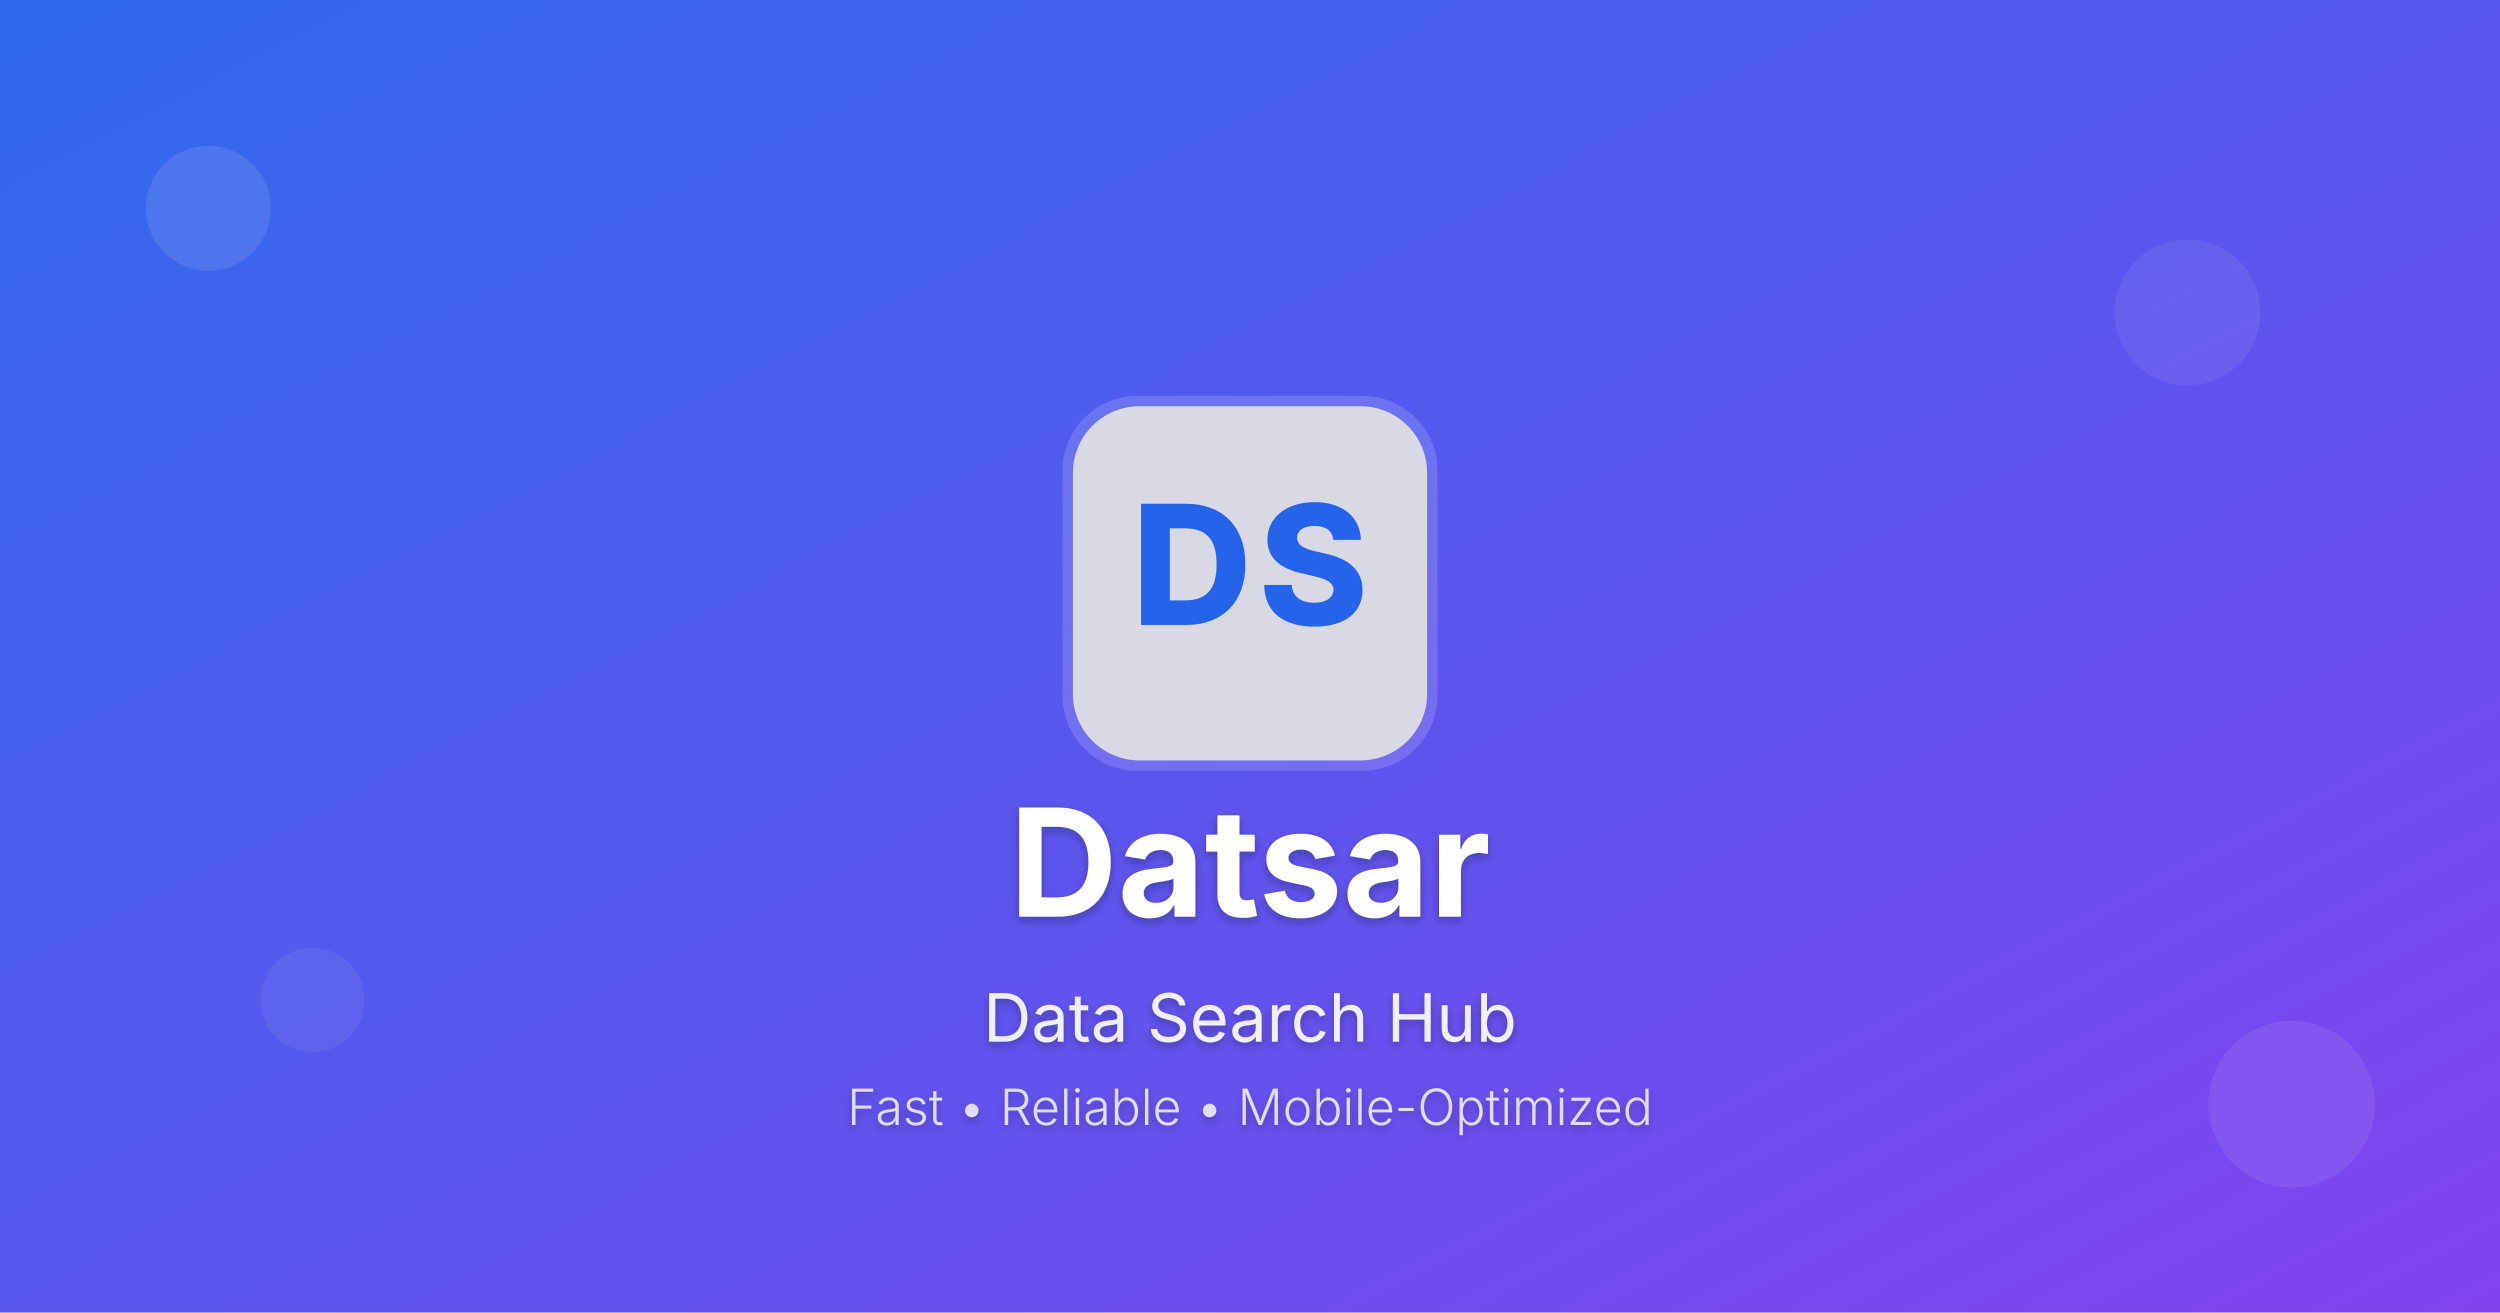
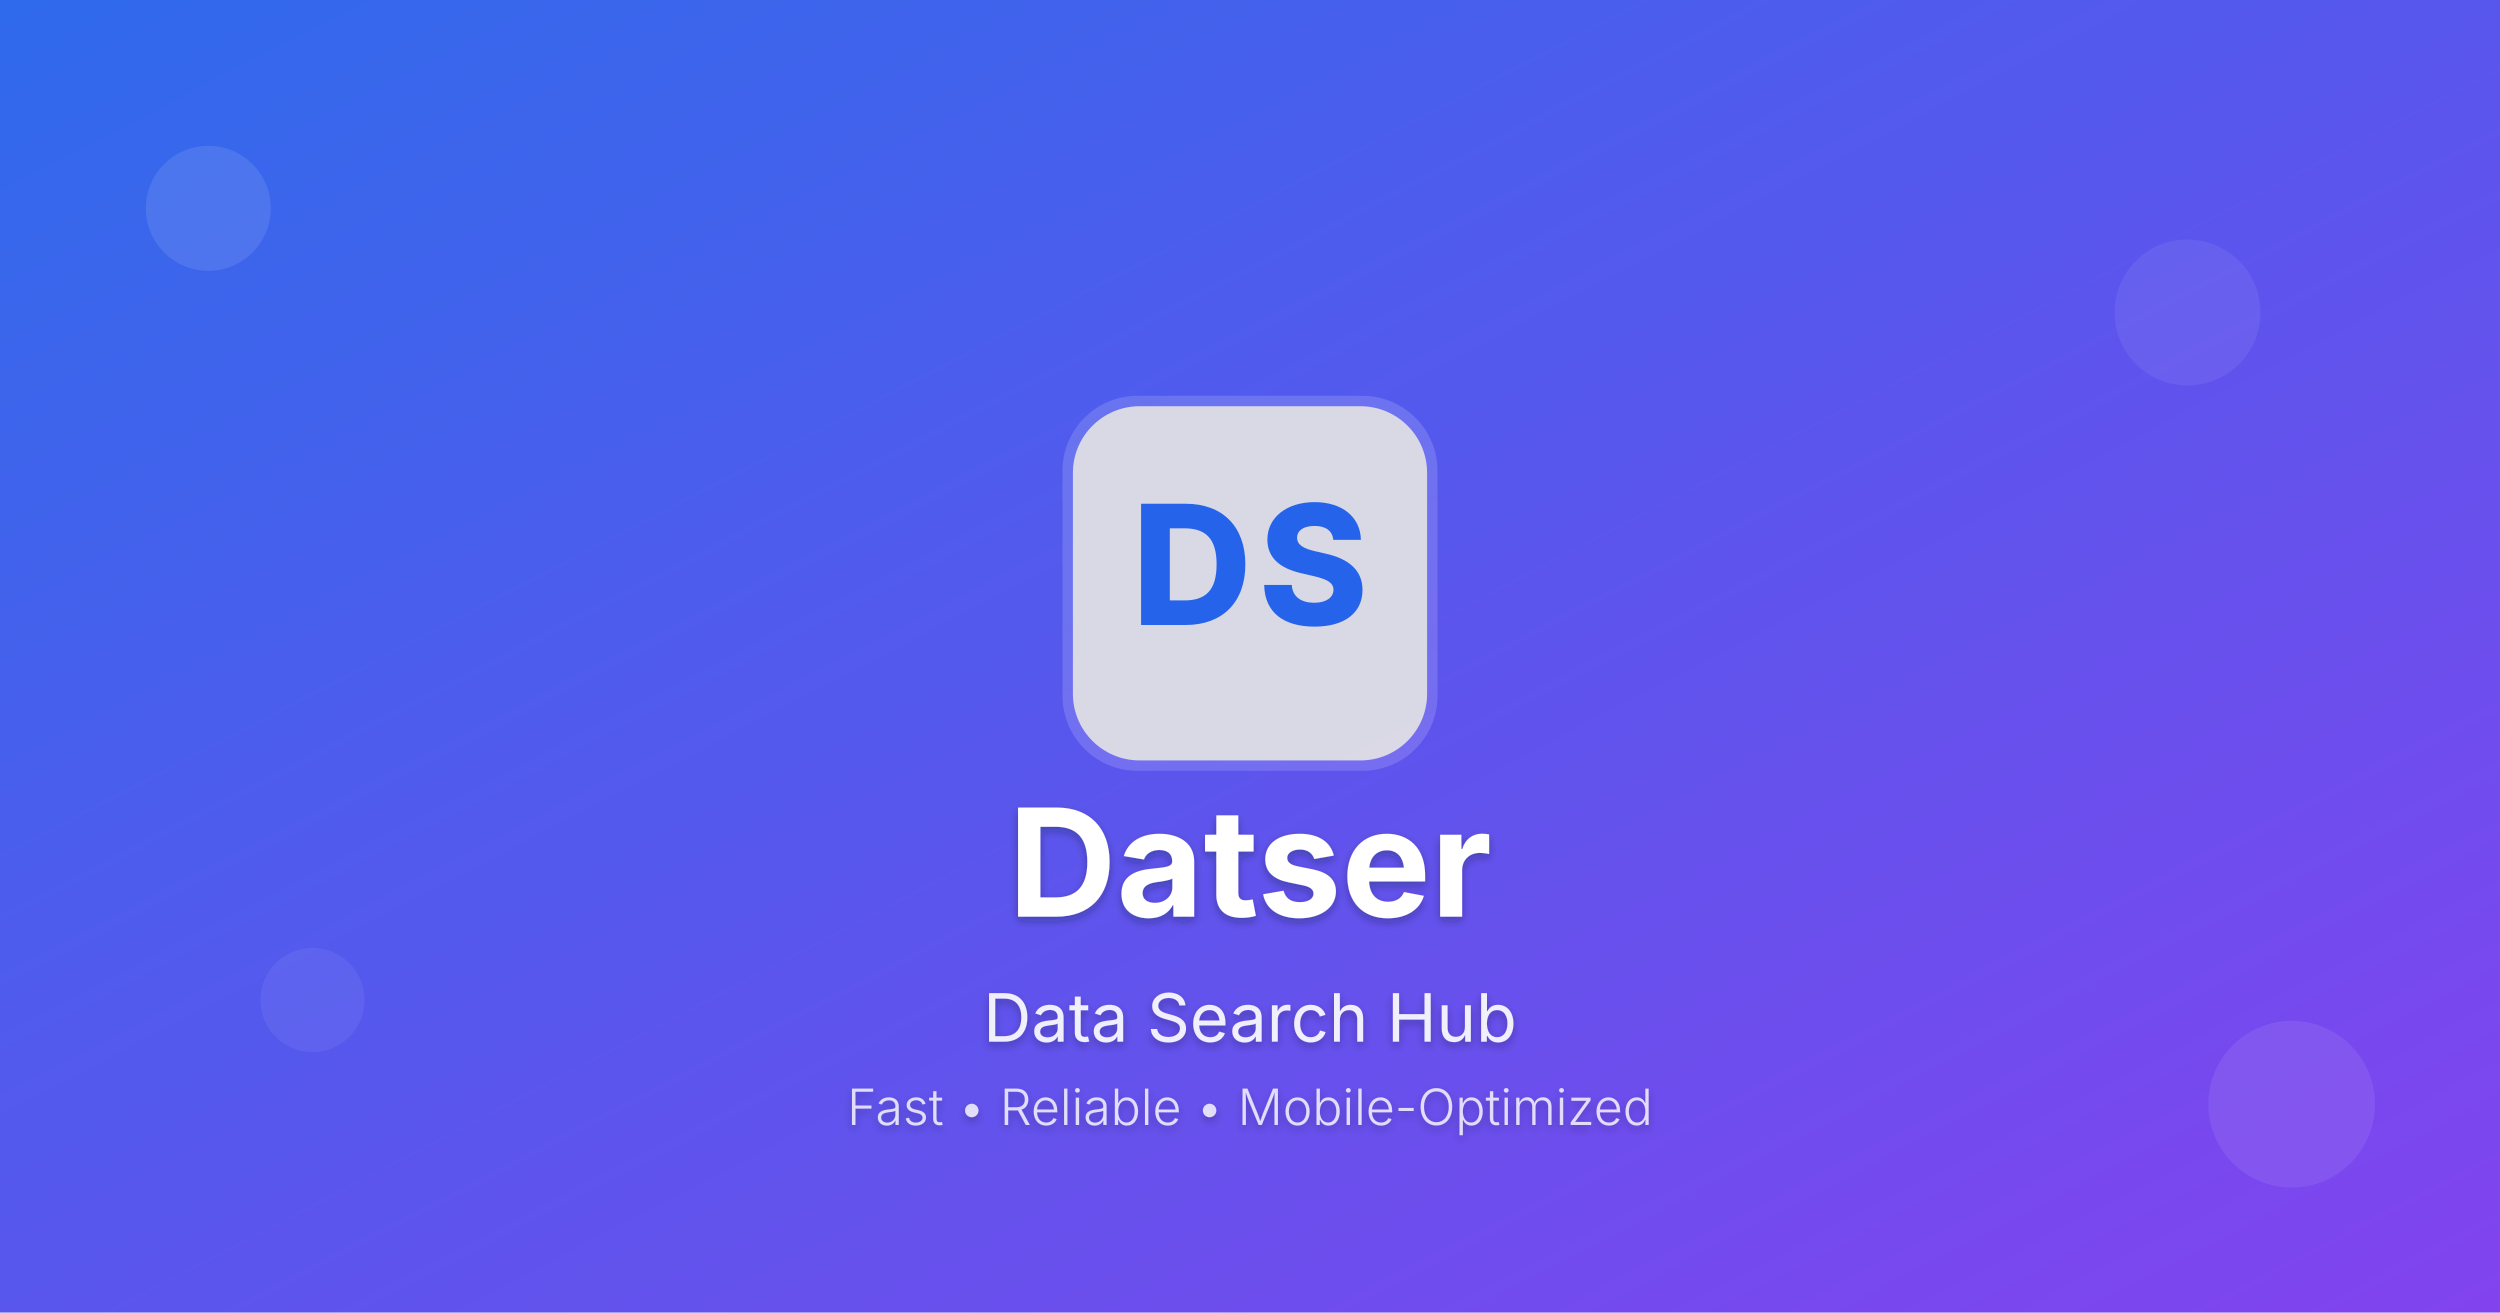
<svg xmlns="http://www.w3.org/2000/svg" viewBox="0 0 1200 630" fill="none">
  <defs>
    <linearGradient id="bgGrad" x1="0" y1="0" x2="1" y2="1">
      <stop offset="0%" stop-color="#2563EB" />
      <stop offset="100%" stop-color="#7C3AED" />
    </linearGradient>
    <filter id="textShadow" x="-50%" y="-50%" width="200%" height="200%">
      <feDropShadow dx="0" dy="2" stdDeviation="2" flood-color="#0F172A" flood-opacity="0.3" />
    </filter>
  </defs>
  <rect width="1200" height="630" fill="url(#bgGrad)" />
  <rect width="1200" height="630" fill="#FFFFFF" fill-opacity="0.05" />
  <g transform="translate(600, 280)">
    <rect x="-90" y="-90" width="180" height="180" rx="36" fill="#FFFFFF" fill-opacity="0.15" />
    <rect x="-85" y="-85" width="170" height="170" rx="32" fill="#FFFFFF" fill-opacity="0.9" />
    <rect x="-85" y="-85" width="170" height="170" rx="32" fill="#000000" fill-opacity="0.1" />
    <text x="0" y="20" text-anchor="middle" font-family="Inter, Segoe UI, Roboto, system-ui, -apple-system" font-size="80" font-weight="800" fill="#2563EB" letter-spacing="3">
      DS
    </text>
  </g>
  <text x="600" y="440" text-anchor="middle" font-family="Inter, Segoe UI, Roboto, system-ui, -apple-system" font-size="72" font-weight="700" fill="#FFFFFF" filter="url(#textShadow)">
-     Datsar
+     Datser
  </text>
  <text x="600" y="500" text-anchor="middle" font-family="Inter, Segoe UI, Roboto, system-ui, -apple-system" font-size="32" font-weight="400" fill="#FFFFFF" fill-opacity="0.9" filter="url(#textShadow)">
    Data Search Hub
  </text>
  <text x="600" y="540" text-anchor="middle" font-family="Inter, Segoe UI, Roboto, system-ui, -apple-system" font-size="24" font-weight="300" fill="#FFFFFF" fill-opacity="0.8" filter="url(#textShadow)">
    Fast • Reliable • Mobile-Optimized
  </text>
  <circle cx="100" cy="100" r="30" fill="#FFFFFF" fill-opacity="0.1" />
  <circle cx="1100" cy="530" r="40" fill="#FFFFFF" fill-opacity="0.08" />
  <circle cx="150" cy="480" r="25" fill="#FFFFFF" fill-opacity="0.06" />
  <circle cx="1050" cy="150" r="35" fill="#FFFFFF" fill-opacity="0.07" />
</svg>
